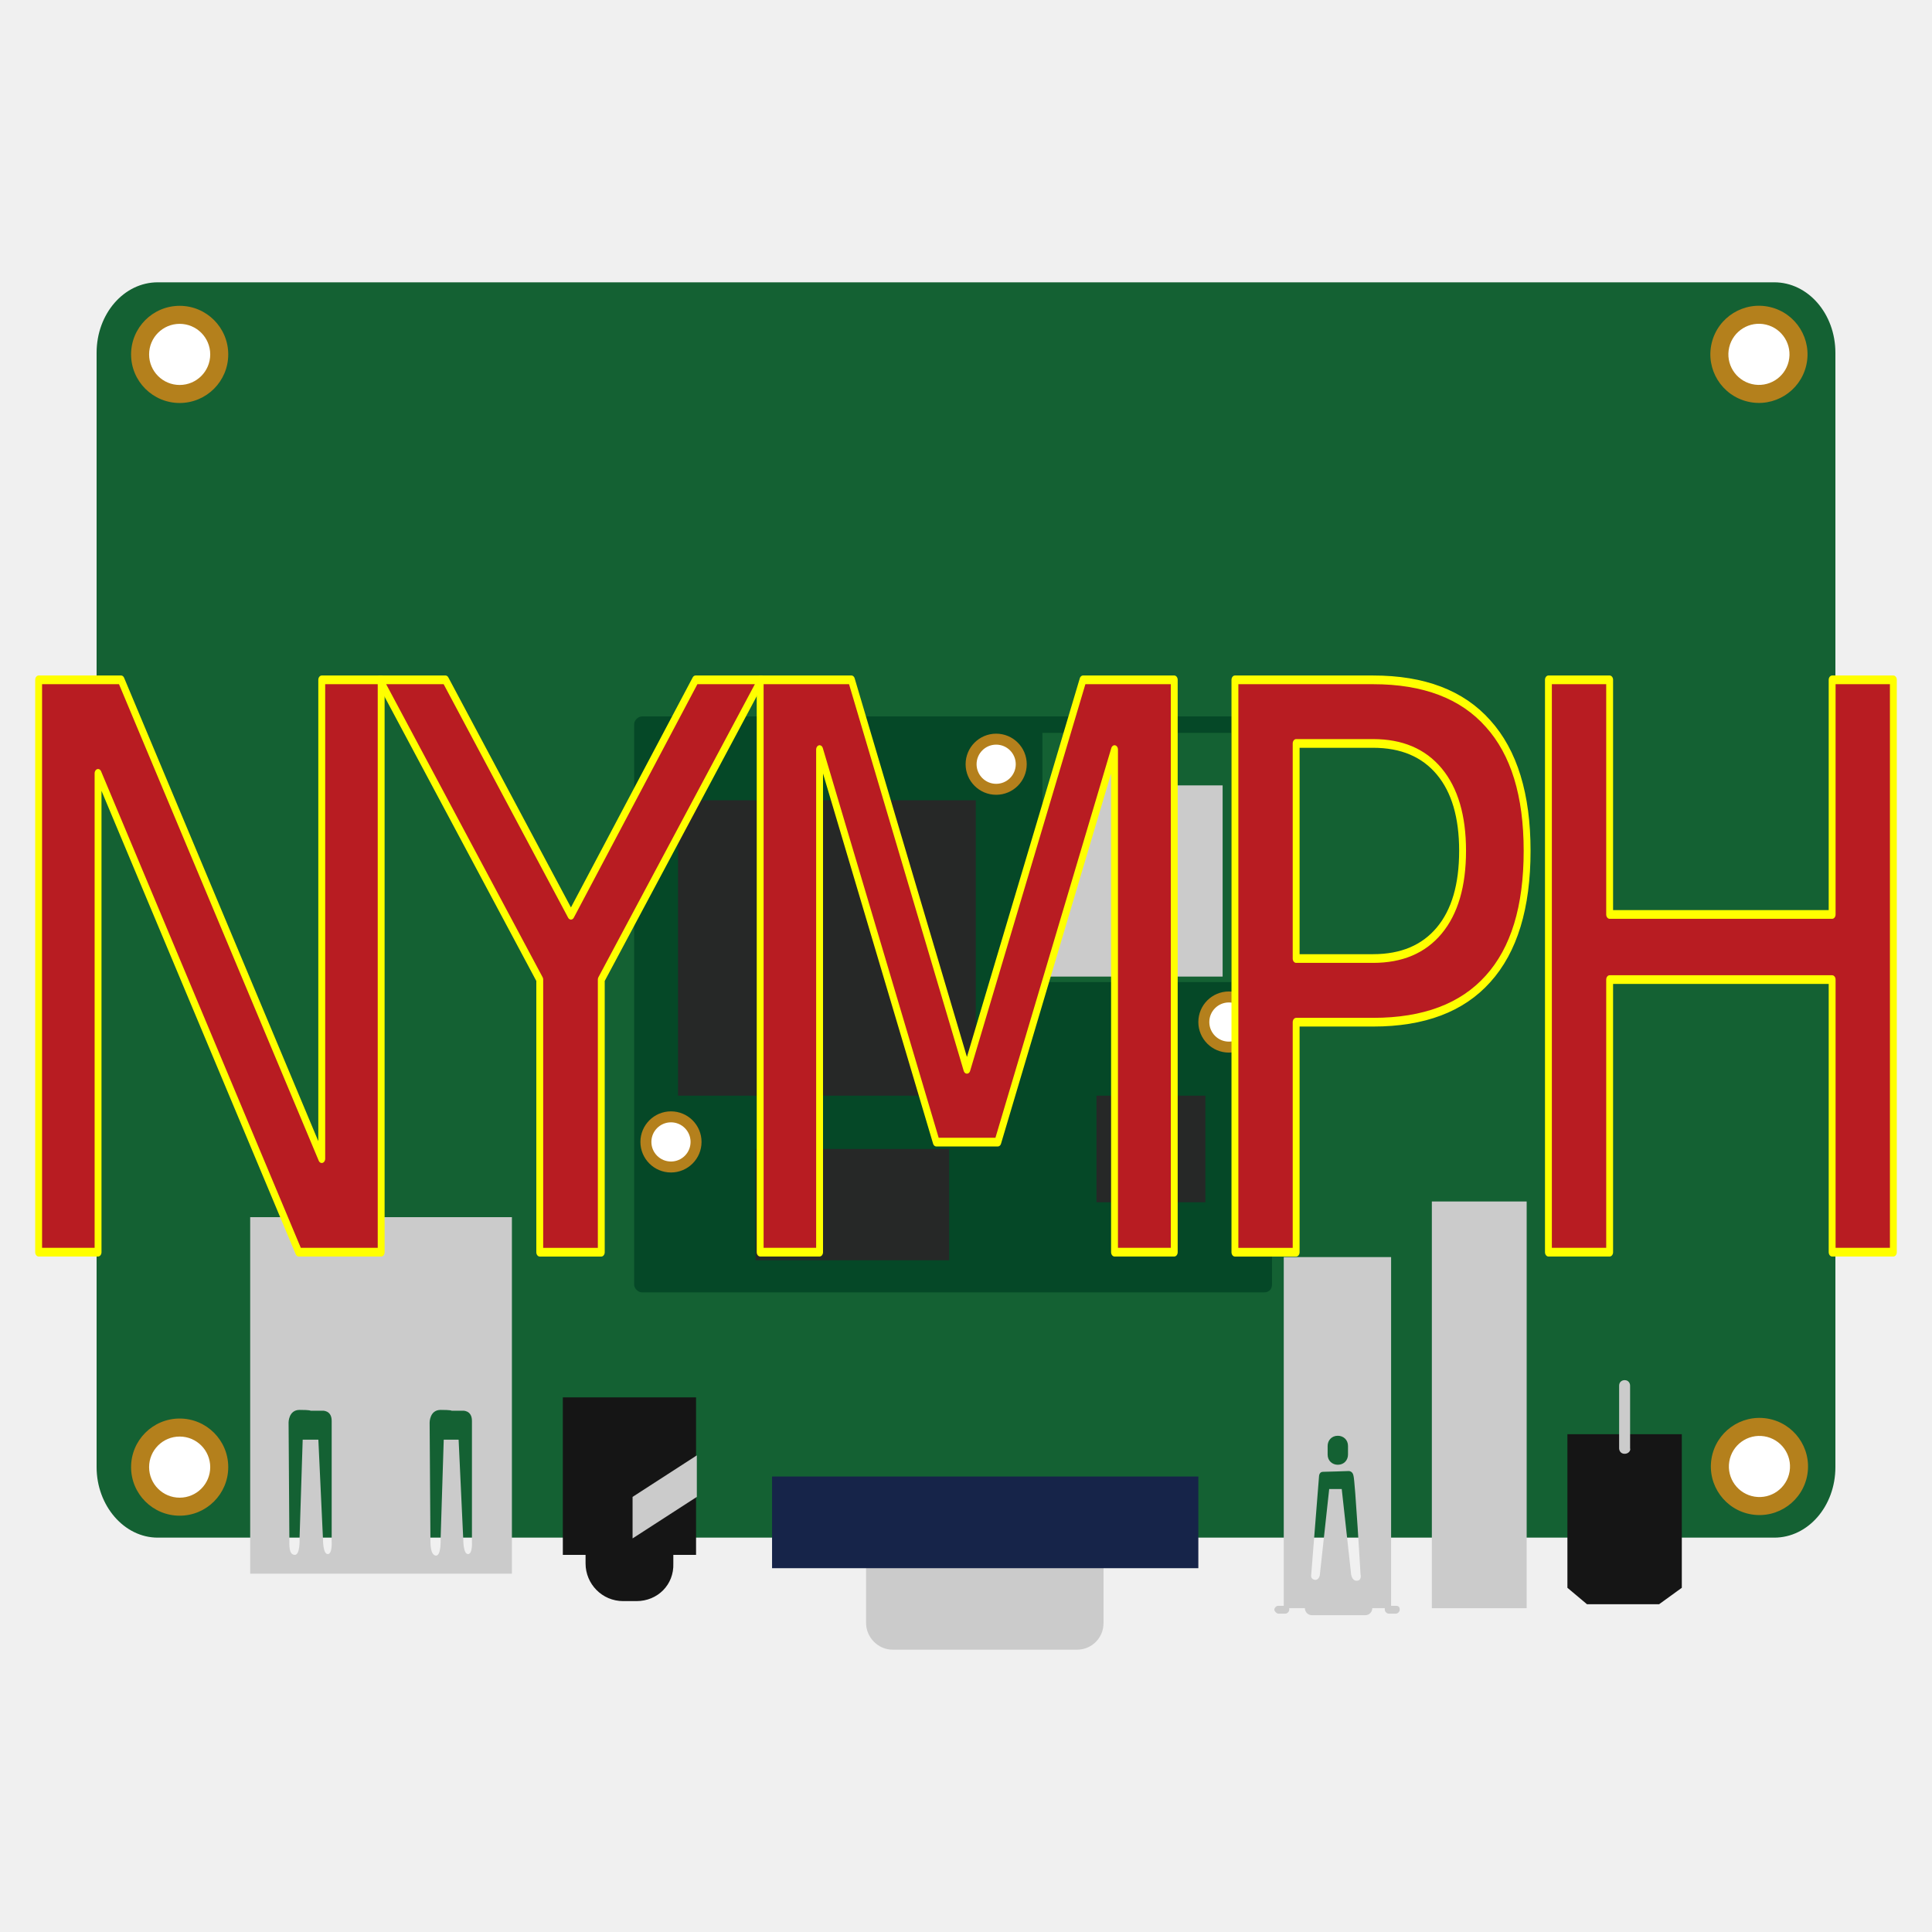
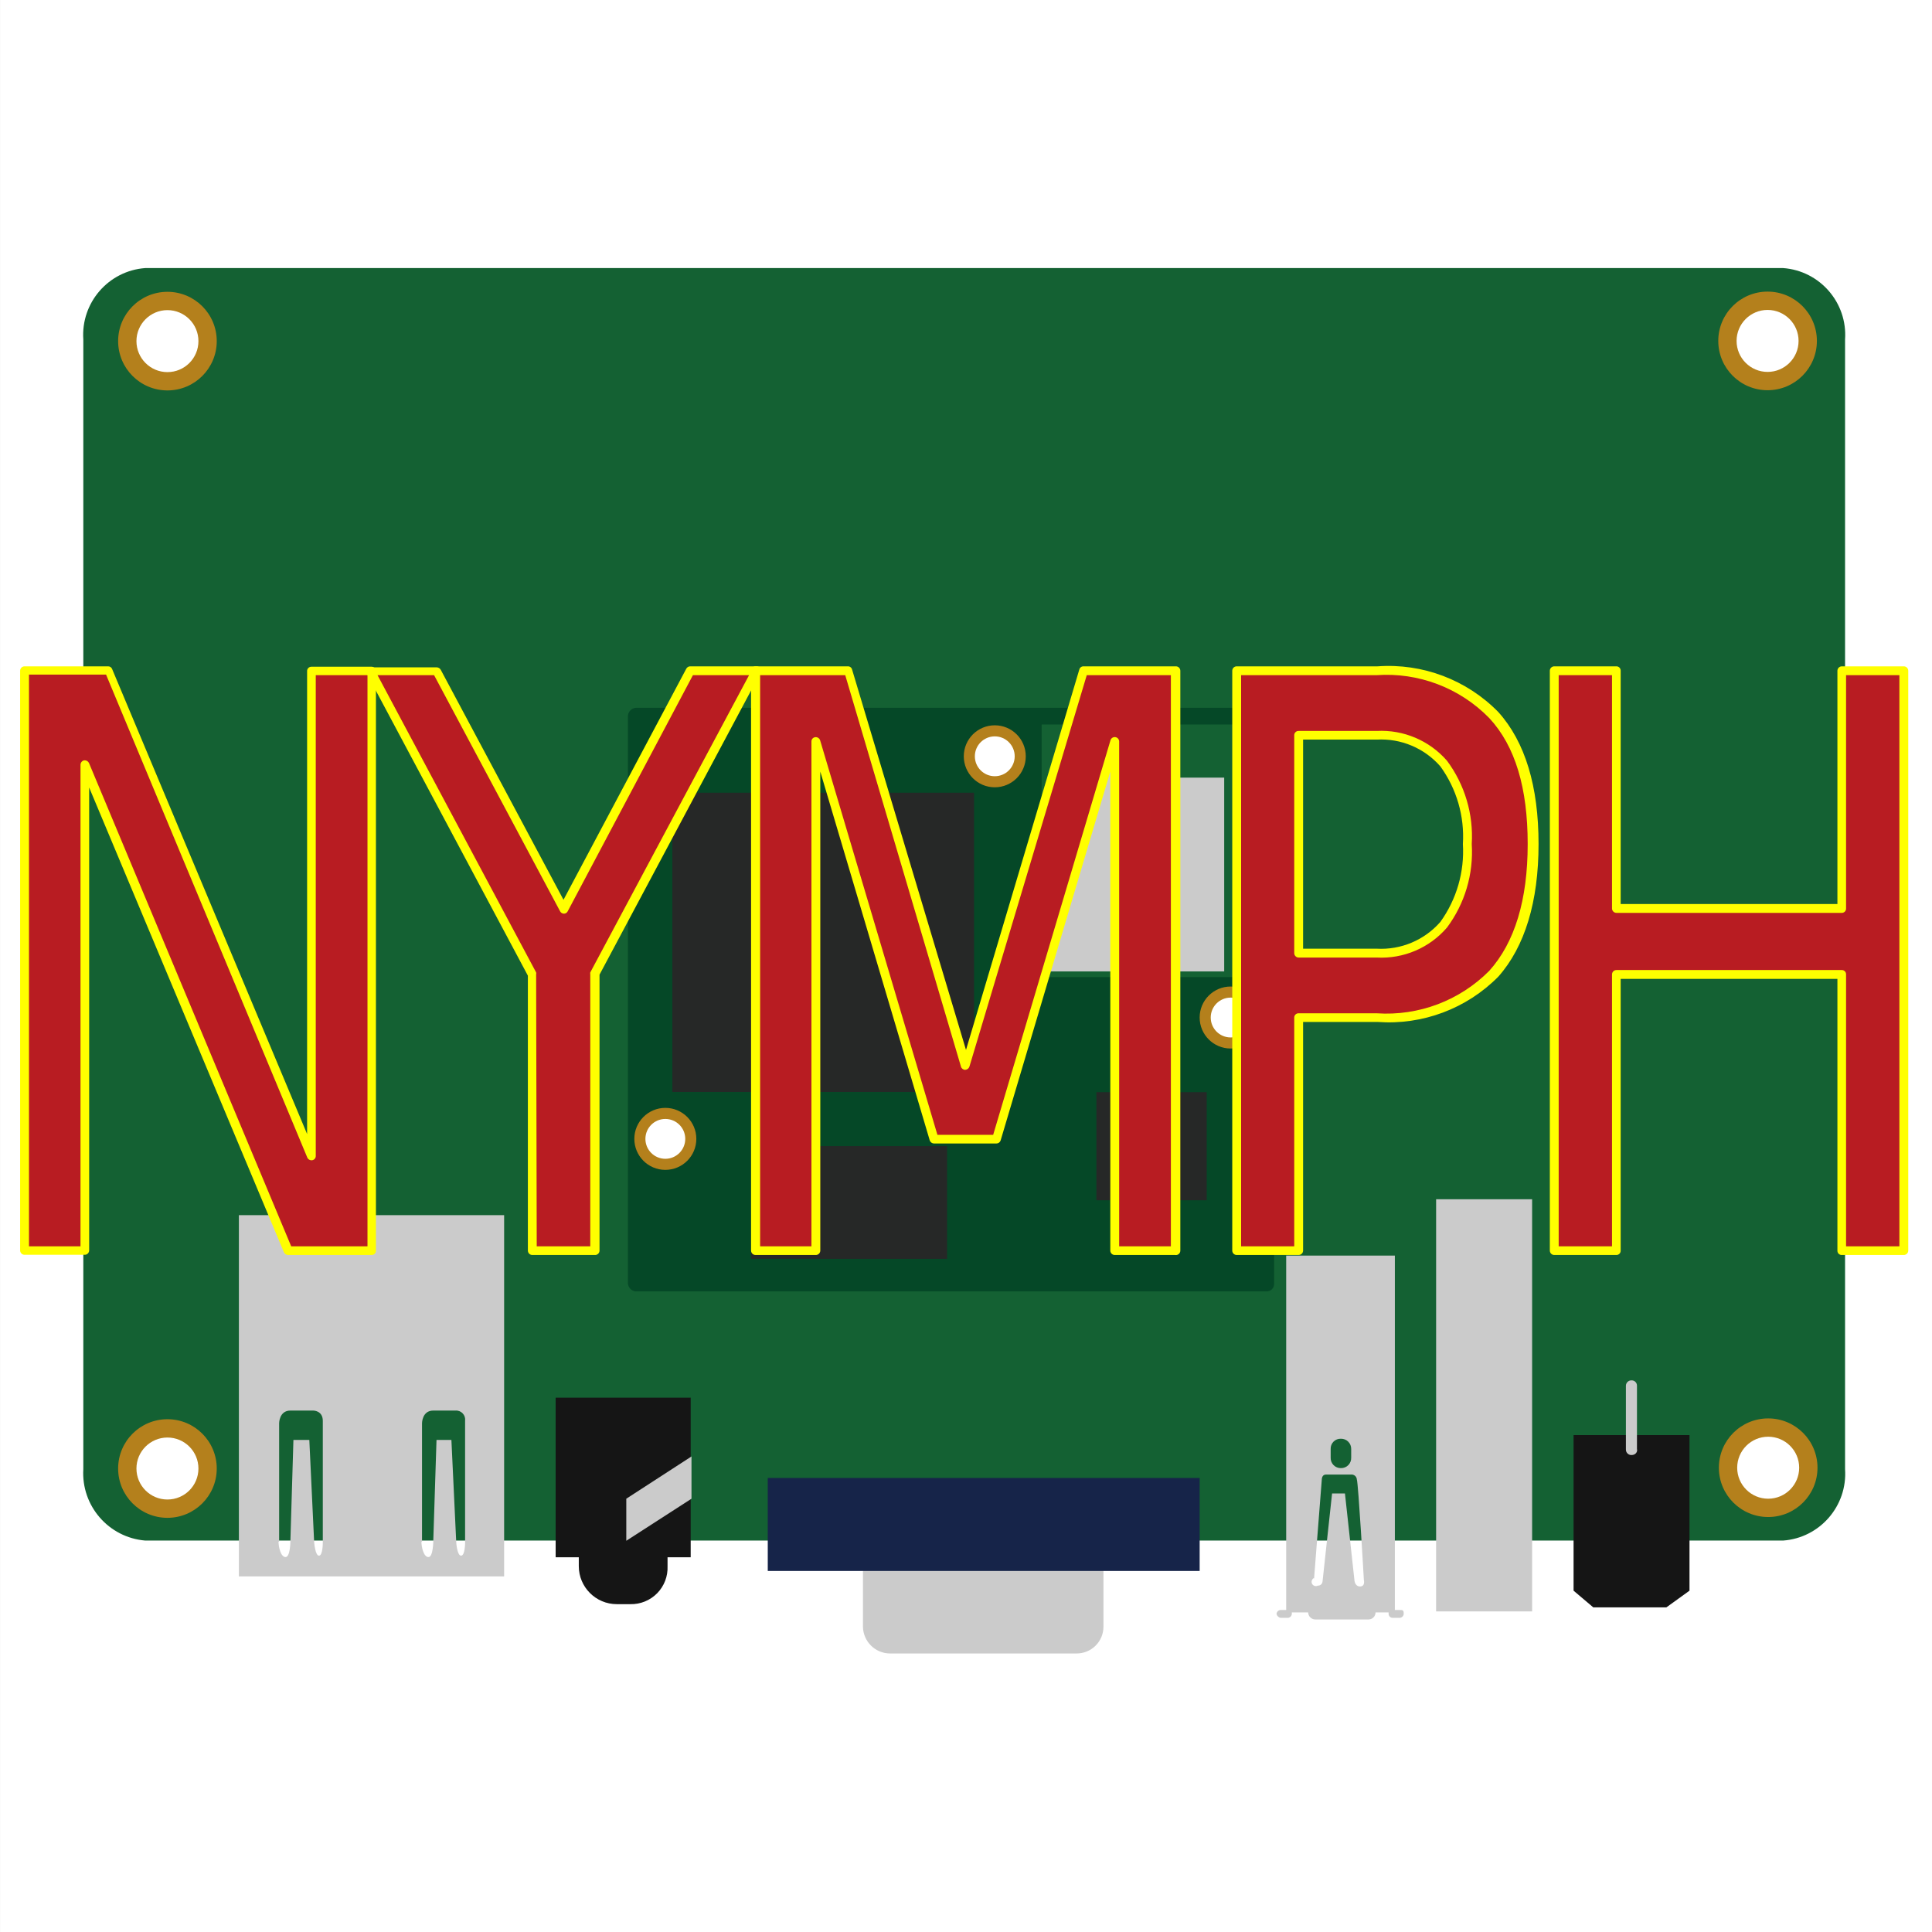
- <svg xmlns="http://www.w3.org/2000/svg" width="50" height="50" viewBox="0 0 50 50" id="svg4424" version="1.1">
-   <defs id="defs4426" />
-   <g id="layer1" transform="translate(0,-1002.362)">
-     <g id="g5083" transform="matrix(0.2027941,0,0,0.2027941,-2.232344,1028.911)">
-       <g id="g11" transform="translate(-16.46429,-159.1878)">
-         <path class="st0" d="m 253.9,64.3 -64.8,0 0,0 -85.2,0 0,0 -56.3,0 c -4.3,0 -7.8,4 -7.8,9 l 0,142.2 c 0,4.9 3.5,9 7.8,9 l 206.3,0 c 4.3,0 7.8,-4 7.8,-9 l 0,-142.2 c 0,-5 -3.5,-9 -7.8,-9 z" id="path13" style="fill:#146133" />
-         <g id="g15">
-           <circle class="st1" cx="50.4" cy="73.5" r="6.2" id="circle17" style="fill:#b4801c" />
-           <circle class="st2" cx="50.4" cy="73.5" r="3.9" id="circle19" style="fill:#ffffff" />
+ <svg xmlns="http://www.w3.org/2000/svg" viewBox="0 0 96 96">
+   <g id="backgroup-white">
+     <rect x="0.01" width="96" height="96" style="fill:#fff" />
+   </g>
+   <g id="board_nymph">
+     <g id="layer1">
+       <g id="g5083">
+         <g id="g11">
+           <path id="path13" d="M88.6,13.32H7.22a3.33,3.33,0,0,0-3.08,3.55V73a3.36,3.36,0,0,0,3.08,3.55H88.6A3.33,3.33,0,0,0,91.68,73V16.87A3.33,3.33,0,0,0,88.6,13.32Z" style="fill:#146133" />
+           <g id="g15">
+             <circle id="circle17" cx="8.32" cy="16.95" r="2.45" style="fill:#b4801c" />
+             <circle id="circle19" cx="8.32" cy="16.95" r="1.54" style="fill:#fff" />
+           </g>
+           <g id="g21">
+             <circle id="ellipse23" cx="87.83" cy="16.94" r="2.45" style="fill:#b4801c" />
+             <circle id="ellipse25" cx="87.83" cy="16.94" r="1.54" style="fill:#fff" />
+           </g>
+           <g id="g27">
+             <circle id="circle29" cx="8.32" cy="72.97" r="2.45" style="fill:#b4801c" />
+             <circle id="circle31" cx="8.32" cy="72.97" r="1.54" style="fill:#fff" />
+           </g>
+           <g id="g33">
+             <circle id="ellipse35" cx="87.86" cy="72.93" r="2.45" style="fill:#b4801c" />
+             <circle id="ellipse37" cx="87.86" cy="72.93" r="1.54" style="fill:#fff" />
+           </g>
        </g>
-         <g id="g21">
-           <circle transform="matrix(0.2298,-0.9732,0.9732,0.2298,122.5022,301.8479)" class="st1" cx="252" cy="73.5" id="ellipse23" r="6.2" style="fill:#b4801c" />
-           <circle transform="matrix(0.2298,-0.9732,0.9732,0.2298,122.5022,301.8479)" class="st2" cx="252" cy="73.5" id="ellipse25" r="3.9" style="fill:#ffffff" />
+         <path id="path39" d="M11.87,60.38V78.33H25.05V60.38Zm2,16.22c0-.24,0-5.88,0-5.88s0-.63.56-.63.55,0,.55,0h.59s.47,0,.47.51v6.07s0,.63-.19.63-.24-.67-.24-.67l-.24-5.08h-.79l-.15,5s0,.82-.24.82S13.84,76.87,13.84,76.6Zm7.1,0c0-.24,0-5.88,0-5.88s0-.63.56-.63.55,0,.55,0h.55a.45.45,0,0,1,.48.51v6.07s0,.63-.2.63-.24-.67-.24-.67l-.24-5.08h-.74l-.16,5s0,.82-.24.82S20.94,76.87,20.94,76.6Z" style="fill:#cbcbcb" />
+         <g id="g41">
+           <path id="path43" d="M31.32,79.71h-.67a1.89,1.89,0,0,1-1.89-1.89V74.58a1.89,1.89,0,0,1,1.89-1.89h.63a1.89,1.89,0,0,1,1.89,1.89v3.24A1.81,1.81,0,0,1,31.32,79.71Z" style="fill:#151515" />
+           <rect id="rect45" x="27.61" y="69.45" width="6.71" height="7.93" style="fill:#151515" />
+           <polygon id="polygon47" points="34.36 72.37 34.36 74.47 31.12 76.56 31.12 74.47 34.36 72.37" style="fill:#cbcbcb" />
        </g>
-         <g id="g27">
-           <circle class="st1" cx="50.4" cy="215.5" r="6.2" id="circle29" style="fill:#b4801c" />
-           <circle class="st2" cx="50.4" cy="215.5" r="3.9" id="circle31" style="fill:#ffffff" />
+         <g id="g49">
+           <path id="path51" d="M53.49,82.16H44.22a1.35,1.35,0,0,1-1.34-1.34v-3a1.35,1.35,0,0,1,1.34-1.34h9.27a1.35,1.35,0,0,1,1.34,1.34v3A1.33,1.33,0,0,1,53.49,82.16Z" style="fill:#cbcbcb" />
+           <rect id="rect53" x="38.15" y="73.44" width="21.46" height="4.62" style="fill:#162449" />
        </g>
-         <g id="g33">
-           <circle transform="matrix(0.1602,-0.9871,0.9871,0.1602,-1.084,429.6452)" class="st1" cx="252" cy="215.5" id="ellipse35" r="6.2" style="fill:#b4801c" />
-           <circle transform="matrix(0.1602,-0.9871,0.9871,0.1602,-1.084,429.6451)" class="st2" cx="252" cy="215.5" id="ellipse37" r="3.9" style="fill:#ffffff" />
+         <rect id="rect55" x="71.36" y="59.59" width="4.77" height="20.48" style="fill:#cbcbcb" />
+         <path id="path57" d="M69.55,80h-.24V62.39h-5.4V80h-.28a.21.21,0,0,0-.2.2.26.26,0,0,0,.2.19H64a.21.21,0,0,0,.19-.19v-.08H65a.36.36,0,0,0,.36.35H68a.35.35,0,0,0,.35-.35H69v.08a.2.2,0,0,0,.19.19h.36a.21.21,0,0,0,.2-.19C69.75,80,69.71,80,69.55,80Zm-3.43-8a.49.49,0,0,1,.51-.51.5.5,0,0,1,.51.51v.43a.5.5,0,0,1-.51.52.5.5,0,0,1-.51-.52Zm-.83,6.51.39-5s0-.24.2-.24l1.3,0a.26.26,0,0,1,.24.24c.08.24.35,5,.35,5s.08.32-.19.32-.28-.32-.28-.32l-.47-4.3h-.64l-.47,4.34s0,.24-.24.24A.2.2,0,0,1,65.29,78.41Z" style="fill:#cbcbcb" />
+         <g id="g59">
+           <polygon id="polygon61" points="83.95 71.31 83.95 79.04 82.8 79.87 79.17 79.87 78.19 79.04 78.19 71.31 83.95 71.31" style="fill:#151515" />
+           <path id="path63" d="M81.07,72.3h0a.27.27,0,0,1-.28-.28V68.86a.27.27,0,0,1,.28-.27h0a.26.26,0,0,1,.27.27V72C81.38,72.14,81.27,72.3,81.07,72.3Z" style="fill:#cbcbcb" />
+         </g>
+         <g id="g65">
+           <path id="path67" d="M62.92,64.17H31.6a.43.43,0,0,1-.4-.4V35.57a.43.43,0,0,1,.4-.4H62.92a.42.42,0,0,1,.39.4v28.2A.37.37,0,0,1,62.92,64.17Z" style="fill:#054827" />
+           <g id="g69">
+             <circle id="circle71" cx="49.43" cy="37.58" r="1.54" style="fill:#b4801c" />
+             <circle id="circle73" cx="49.43" cy="37.58" r="0.99" style="fill:#fff" />
+           </g>
+           <g id="g75">
+             <circle id="circle77" cx="61.15" cy="50.56" r="1.54" style="fill:#b4801c" />
+             <circle id="circle79" cx="61.15" cy="50.56" r="0.99" style="fill:#fff" />
+           </g>
+           <g id="g81">
+             <circle id="circle83" cx="33.06" cy="56.59" r="1.54" style="fill:#b4801c" />
+             <circle id="circle85" cx="33.06" cy="56.59" r="0.99" style="fill:#fff" />
+           </g>
+           <g id="g87">
+             <g id="g89">
+               <rect id="rect91" x="51.76" y="36" width="9.51" height="12.55" style="fill:#146133" />
+               <polygon id="polygon93" points="60.83 38.64 58.38 38.64 58.38 36.32 54.6 36.32 54.6 38.64 52.15 38.64 52.15 48.27 60.83 48.27 60.83 38.64" style="fill:#cbcbcb" />
+             </g>
+             <rect id="rect95" x="33.41" y="39.39" width="14.99" height="14.87" style="fill:#262827" />
+             <rect id="rect97" x="37.32" y="56.95" width="9.74" height="5.6" style="fill:#262827" />
+             <rect id="rect99" x="54.48" y="54.27" width="5.48" height="5.37" style="fill:#262827" />
+           </g>
        </g>
      </g>
-       <path class="st3" d="m 42.936,24.412 0,45.5 33.4,0 0,-45.5 -33.4,0 z m 5,41.1 c 0,-0.6 -0.1,-14.9 -0.1,-14.9 0,0 0,-1.6 1.4,-1.6 1.4,0 1.4,0.1 1.4,0.1 l 1.5,0 c 0,0 1.2,-0.1 1.2,1.3 0,1.4 0,15.4 0,15.4 0,0 0.1,1.6 -0.5,1.6 -0.6,0 -0.6,-1.7 -0.6,-1.7 l -0.6,-12.9 -2,0 -0.4,12.6 c 0,0 0.1,2.1 -0.6,2.1 -0.8,0 -0.7,-1.3 -0.7,-2 z m 18,0 c 0,-0.6 -0.1,-14.9 -0.1,-14.9 0,0 0,-1.6 1.4,-1.6 1.4,0 1.4,0.1 1.4,0.1 l 1.4,0 c 0,0 1.2,-0.1 1.2,1.3 0,1.4 0,15.4 0,15.4 0,0 0.1,1.6 -0.5,1.6 -0.6,0 -0.6,-1.7 -0.6,-1.7 l -0.6,-12.9 -1.9,0 -0.4,12.7 c 0,0 0.1,2.1 -0.6,2.1 -0.7,-0.1 -0.7,-1.4 -0.7,-2.1 z" id="path39" style="fill:#cbcbcb" />
-       <g id="g41" transform="translate(-16.46429,-159.1878)">
-         <path class="st4" d="m 108.7,232.6 -1.7,0 c -2.7,0 -4.8,-2.2 -4.8,-4.8 l 0,-8.2 c 0,-2.7 2.2,-4.8 4.8,-4.8 l 1.6,0 c 2.7,0 4.8,2.2 4.8,4.8 l 0,8.2 c 0.1,2.7 -2,4.8 -4.7,4.8 z" id="path43" style="fill:#151515" />
-         <rect x="99.3" y="206.6" class="st4" width="17" height="20.1" id="rect45" style="fill:#151515" />
-         <polygon class="st3" points="116.4,214 116.4,219.3 108.2,224.6 108.2,219.3 " id="polygon47" style="fill:#cbcbcb" />
+       <g id="text4148">
+         <path id="path4182" d="M1.22,33.33H5.37l10.1,24.1V33.33h3V62.14H14.31L4.21,38v24.1h-3V33.33Z" style="fill:#b81c22" />
+         <path d="M18.47,62.36H14.31a.23.23,0,0,1-.2-.13L4.43,39.13v23a.22.22,0,0,1-.22.22h-3A.22.22,0,0,1,1,62.14V33.33a.22.22,0,0,1,.22-.22H5.37a.21.21,0,0,1,.2.13l9.69,23.11v-23a.21.21,0,0,1,.21-.22h3a.21.21,0,0,1,.21.22V62.14A.21.21,0,0,1,18.47,62.36Zm-4-.43h3.79V33.55H15.69V57.44a.21.21,0,0,1-.17.21.23.23,0,0,1-.25-.13l-10-24H1.44V61.93H4V38a.23.23,0,0,1,.18-.22.24.24,0,0,1,.24.13Z" style="fill:#ff0" />
+         <path id="path4184" d="M18.39,33.33H21.7L28,45.18l6.27-11.85H37.6l-8,15.09V62.14h-3.1V48.42Z" style="fill:#b81c22" />
+         <path d="M29.55,62.36h-3.1a.22.22,0,0,1-.22-.22V48.48l-8-15a.2.2,0,0,1,0-.21.21.21,0,0,1,.19-.11H21.7a.24.24,0,0,1,.2.12L28,44.71,34.1,33.23a.22.22,0,0,1,.19-.12h3.32a.21.21,0,0,1,.18.11.22.22,0,0,1,0,.21l-8,15V62.14A.22.22,0,0,1,29.55,62.36Zm-2.88-.43h2.66V48.42a.36.36,0,0,1,0-.1l7.89-14.77H34.43L28.21,45.28a.21.21,0,0,1-.19.12h0a.22.22,0,0,1-.19-.12L21.57,33.55H18.76l7.88,14.77a.19.19,0,0,1,0,.1Z" style="fill:#ff0" />
+         <path id="path4186" d="M37.55,33.33h4.59L48,52.94,53.8,33.33h4.59V62.14h-3V36.84L49.51,56.61h-3.1L40.54,36.84v25.3h-3V33.33Z" style="fill:#b81c22" />
+         <path d="M58.39,62.36h-3a.22.22,0,0,1-.22-.22V38.34L49.72,56.67a.22.22,0,0,1-.21.15h-3.1a.23.23,0,0,1-.21-.15L40.76,38.34v23.8a.22.22,0,0,1-.22.22h-3a.22.22,0,0,1-.22-.22V33.33a.22.22,0,0,1,.22-.22h4.59a.21.21,0,0,1,.21.16L48,52.17l5.63-18.9a.21.21,0,0,1,.21-.16h4.59a.22.22,0,0,1,.22.22V62.14A.22.22,0,0,1,58.39,62.36Zm-2.78-.43h2.57V33.55H54L48.17,53a.24.24,0,0,1-.21.16h0a.22.22,0,0,1-.21-.16L42,33.55H37.77V61.93h2.55V36.84a.21.21,0,0,1,.19-.21.23.23,0,0,1,.24.15l5.83,19.61h2.77l5.83-19.61a.22.22,0,0,1,.43.06Z" style="fill:#ff0" />
+         <path id="path4188" d="M64.53,36.53V47.36h3.88A4.08,4.08,0,0,0,71.73,46a6.07,6.07,0,0,0,1.18-4,6,6,0,0,0-1.18-4,4.08,4.08,0,0,0-3.32-1.41Zm-3.08-3.2h7a7.31,7.31,0,0,1,5.78,2.2q2,2.17,2,6.41t-2,6.44a7.34,7.34,0,0,1-5.78,2.18H64.53V62.14H61.45V33.33Z" style="fill:#b81c22" />
+         <path d="M64.53,62.36H61.45a.22.22,0,0,1-.22-.22V33.33a.22.22,0,0,1,.22-.22h7a7.63,7.63,0,0,1,6,2.27c1.34,1.49,2,3.7,2,6.56s-.68,5.1-2,6.59a7.65,7.65,0,0,1-6,2.25H64.75V62.14A.22.22,0,0,1,64.53,62.36Zm-2.86-.43h2.64V50.56a.21.21,0,0,1,.22-.21h3.88A7.19,7.19,0,0,0,74,48.24c1.27-1.41,1.91-3.53,1.91-6.3S75.3,37.08,74,35.68a7.13,7.13,0,0,0-5.62-2.13H61.67Zm6.74-14.35H64.53a.22.22,0,0,1-.22-.22V36.53a.21.21,0,0,1,.22-.21h3.88A4.33,4.33,0,0,1,71.9,37.8a6.29,6.29,0,0,1,1.23,4.14,6.28,6.28,0,0,1-1.23,4.15A4.3,4.3,0,0,1,68.41,47.58Zm-3.66-.44h3.66a3.91,3.91,0,0,0,3.16-1.33,6,6,0,0,0,1.12-3.87,5.94,5.94,0,0,0-1.12-3.86,3.91,3.91,0,0,0-3.16-1.33H64.75Z" style="fill:#ff0" />
+         <path id="path4190" d="M77.23,33.33h3.08V45.14H91.52V33.33H94.6V62.14H91.52V48.42H80.31V62.14H77.23V33.33Z" style="fill:#b81c22" />
+         <path d="M94.6,62.36H91.52a.21.21,0,0,1-.22-.22V48.64H80.53v13.5a.21.21,0,0,1-.21.22H77.23a.22.22,0,0,1-.22-.22V33.33a.22.22,0,0,1,.22-.22h3.09a.21.21,0,0,1,.21.22V44.92H91.3V33.33a.22.22,0,0,1,.22-.22H94.6a.22.22,0,0,1,.22.22V62.14A.22.22,0,0,1,94.6,62.36Zm-2.87-.43h2.65V33.55H91.73V45.14a.21.21,0,0,1-.21.22H80.32a.22.22,0,0,1-.22-.22V33.55H77.45V61.93H80.1V48.42a.22.22,0,0,1,.22-.22h11.2a.21.21,0,0,1,.21.22Z" style="fill:#ff0" />
      </g>
-       <g id="g49" transform="translate(-16.46429,-159.1878)">
-         <path class="st3" d="m 164.9,238.8 -23.5,0 c -1.9,0 -3.4,-1.6 -3.4,-3.4 l 0,-7.7 c 0,-1.9 1.6,-3.4 3.4,-3.4 l 23.5,0 c 1.9,0 3.4,1.6 3.4,3.4 l 0,7.7 c 0,1.9 -1.5,3.4 -3.4,3.4 z" id="path51" style="fill:#cbcbcb" />
-         <rect x="126" y="216.7" class="st5" width="54.4" height="11.7" id="rect53" style="fill:#162449" />
-       </g>
-       <rect x="193.736" y="22.412" class="st3" width="12.1" height="51.9" id="rect55" style="fill:#cbcbcb" />
-       <path class="st3" d="m 189.136,74.012 -0.6,0 0,-44.5 -13.7,0 0,44.5 -0.7,0 c -0.3,0 -0.5,0.3 -0.5,0.5 0,0.2 0.3,0.5 0.5,0.5 l 0.9,0 c 0.3,0 0.5,-0.3 0.5,-0.5 0,-0.1 0,-0.1 0,-0.2 l 2,0 0,0 c 0,0.5 0.4,0.9 0.9,0.9 l 6.8,0 c 0.5,0 0.9,-0.4 0.9,-0.9 l 0,0 1.6,0 c 0,0.1 0,0.1 0,0.2 0,0.3 0.3,0.5 0.5,0.5 l 0.9,0 c 0.3,0 0.5,-0.3 0.5,-0.5 0,-0.3 -0.1,-0.5 -0.5,-0.5 z m -8.7,-20.4 c 0,-0.7 0.5,-1.3 1.3,-1.3 0.7,0 1.3,0.5 1.3,1.3 l 0,1.1 c 0,0.7 -0.5,1.3 -1.3,1.3 -0.7,0 -1.3,-0.5 -1.3,-1.3 l 0,-1.1 z m -2.1,16.5 1,-12.6 c 0,0 0,-0.6 0.5,-0.6 0.5,0 3.3,-0.1 3.3,-0.1 0,0 0.5,0 0.6,0.6 0.2,0.6 0.9,12.6 0.9,12.6 0,0 0.2,0.8 -0.5,0.8 -0.6,0 -0.7,-0.8 -0.7,-0.8 l -1.2,-10.9 -1.6,0 -1.2,11 c 0,0 -0.1,0.6 -0.6,0.6 -0.6,-0.1 -0.5,-0.6 -0.5,-0.6 z" id="path57" style="fill:#cbcbcb" />
-       <g id="g59" transform="translate(-16.46429,-159.1878)">
-         <polygon class="st4" points="242.1,211.3 242.1,230.9 239.2,233 230,233 227.5,230.9 227.5,211.3 " id="polygon61" style="fill:#151515" />
-         <path class="st3" d="m 234.8,213.8 0,0 c -0.5,0 -0.7,-0.4 -0.7,-0.7 l 0,-8 c 0,-0.5 0.4,-0.7 0.7,-0.7 l 0,0 c 0.5,0 0.7,0.4 0.7,0.7 l 0,8 c 0.1,0.3 -0.2,0.7 -0.7,0.7 z" id="path63" style="fill:#cbcbcb" />
-       </g>
-       <g id="g65" transform="translate(-16.46429,-159.1878)">
-         <path class="st6" d="m 188.8,193.2 -79.4,0 c -0.5,0 -1,-0.5 -1,-1 l 0,-71.5 c 0,-0.5 0.5,-1 1,-1 l 79.4,0 c 0.5,0 1,0.5 1,1 l 0,71.5 c 0,0.6 -0.4,1 -1,1 z" id="path67" style="fill:#054827" />
-         <g id="g69">
-           <circle class="st1" cx="154.6" cy="125.8" r="3.9" id="circle71" style="fill:#b4801c" />
-           <circle class="st2" cx="154.6" cy="125.8" r="2.5" id="circle73" style="fill:#ffffff" />
-         </g>
-         <g id="g75">
-           <circle class="st1" cx="184.3" cy="158.7" r="3.9" id="circle77" style="fill:#b4801c" />
-           <circle class="st2" cx="184.3" cy="158.7" r="2.5" id="circle79" style="fill:#ffffff" />
-         </g>
-         <g id="g81">
-           <circle class="st1" cx="113.1" cy="174" r="3.9" id="circle83" style="fill:#b4801c" />
-           <circle class="st2" cx="113.1" cy="174" r="2.5" id="circle85" style="fill:#ffffff" />
-         </g>
-         <g id="g87">
-           <g id="g89">
-             <rect x="160.5" y="121.8" class="st0" width="24.1" height="31.8" id="rect91" style="fill:#146133" />
-             <polygon class="st3" points="183.5,128.5 177.3,128.5 177.3,122.6 167.7,122.6 167.7,128.5 161.5,128.5 161.5,152.9 183.5,152.9 " id="polygon93" style="fill:#cbcbcb" />
-           </g>
-           <rect x="114" y="130.4" class="st7" width="38" height="37.7" id="rect95" style="fill:#262827" />
-           <rect x="123.9" y="174.9" class="st7" width="24.7" height="14.2" id="rect97" style="fill:#262827" />
-           <rect x="167.4" y="168.1" class="st7" width="13.9" height="13.6" id="rect99" style="fill:#262827" />
-         </g>
-       </g>
-     </g>
-     <g transform="matrix(0.7910646,0,0,1.000438,5.214723,-3.76531e-5)" style="font-style:normal;font-weight:normal;font-size:20.309px;line-height:125%;font-family:sans-serif;letter-spacing:0px;word-spacing:0px;fill:#b81c22;fill-opacity:1;stroke:#ffff00;stroke-width:0.225;stroke-linecap:round;stroke-linejoin:round;stroke-opacity:1;stroke-miterlimit:4;stroke-dasharray:none" id="text4148">
-       <path d="m -5.328,1019.51 2.697,0 6.565,12.386 0,-12.386 1.944,0 0,14.805 -2.697,0 -6.565,-12.386 0,12.386 -1.944,0 0,-14.805 z" id="path4182" style="stroke:#ffff00;stroke-opacity:1;stroke-width:0.225;stroke-miterlimit:4;stroke-dasharray:none;stroke-linejoin:round;stroke-linecap:round" />
-       <path d="m 5.83,1019.51 2.152,0 4.105,6.089 4.076,-6.089 2.152,0 -5.236,7.755 0,7.051 -2.013,0 0,-7.051 -5.236,-7.755 z" id="path4184" style="stroke:#ffff00;stroke-opacity:1;stroke-width:0.225;stroke-miterlimit:4;stroke-dasharray:none;stroke-linejoin:round;stroke-linecap:round" />
-       <path d="m 18.278,1019.51 2.985,0 3.778,10.075 3.798,-10.075 2.985,0 0,14.805 -1.954,0 0,-13.001 -3.818,10.154 -2.013,0 -3.818,-10.154 0,13.001 -1.944,0 0,-14.805 z" id="path4186" style="stroke:#ffff00;stroke-opacity:1;stroke-width:0.225;stroke-miterlimit:4;stroke-dasharray:none;stroke-linejoin:round;stroke-linecap:round" />
-       <path d="m 35.812,1021.156 0,5.563 2.519,0 q 1.398,0 2.162,-0.724 0.764,-0.724 0.764,-2.063 0,-1.329 -0.764,-2.053 -0.764,-0.724 -2.162,-0.724 l -2.519,0 z m -2.003,-1.646 4.522,0 q 2.489,0 3.758,1.131 1.279,1.121 1.279,3.292 0,2.192 -1.279,3.312 -1.269,1.121 -3.758,1.121 l -2.519,0 0,5.95 -2.003,0 0,-14.805 z" id="path4188" style="stroke:#ffff00;stroke-opacity:1;stroke-width:0.225;stroke-miterlimit:4;stroke-dasharray:none;stroke-linejoin:round;stroke-linecap:round" />
-       <path d="m 44.065,1019.51 2.003,0 0,6.069 7.279,0 0,-6.069 2.003,0 0,14.805 -2.003,0 0,-7.051 -7.279,0 0,7.051 -2.003,0 0,-14.805 z" id="path4190" style="stroke:#ffff00;stroke-opacity:1;stroke-width:0.225;stroke-miterlimit:4;stroke-dasharray:none;stroke-linejoin:round;stroke-linecap:round" />
    </g>
  </g>
</svg>
